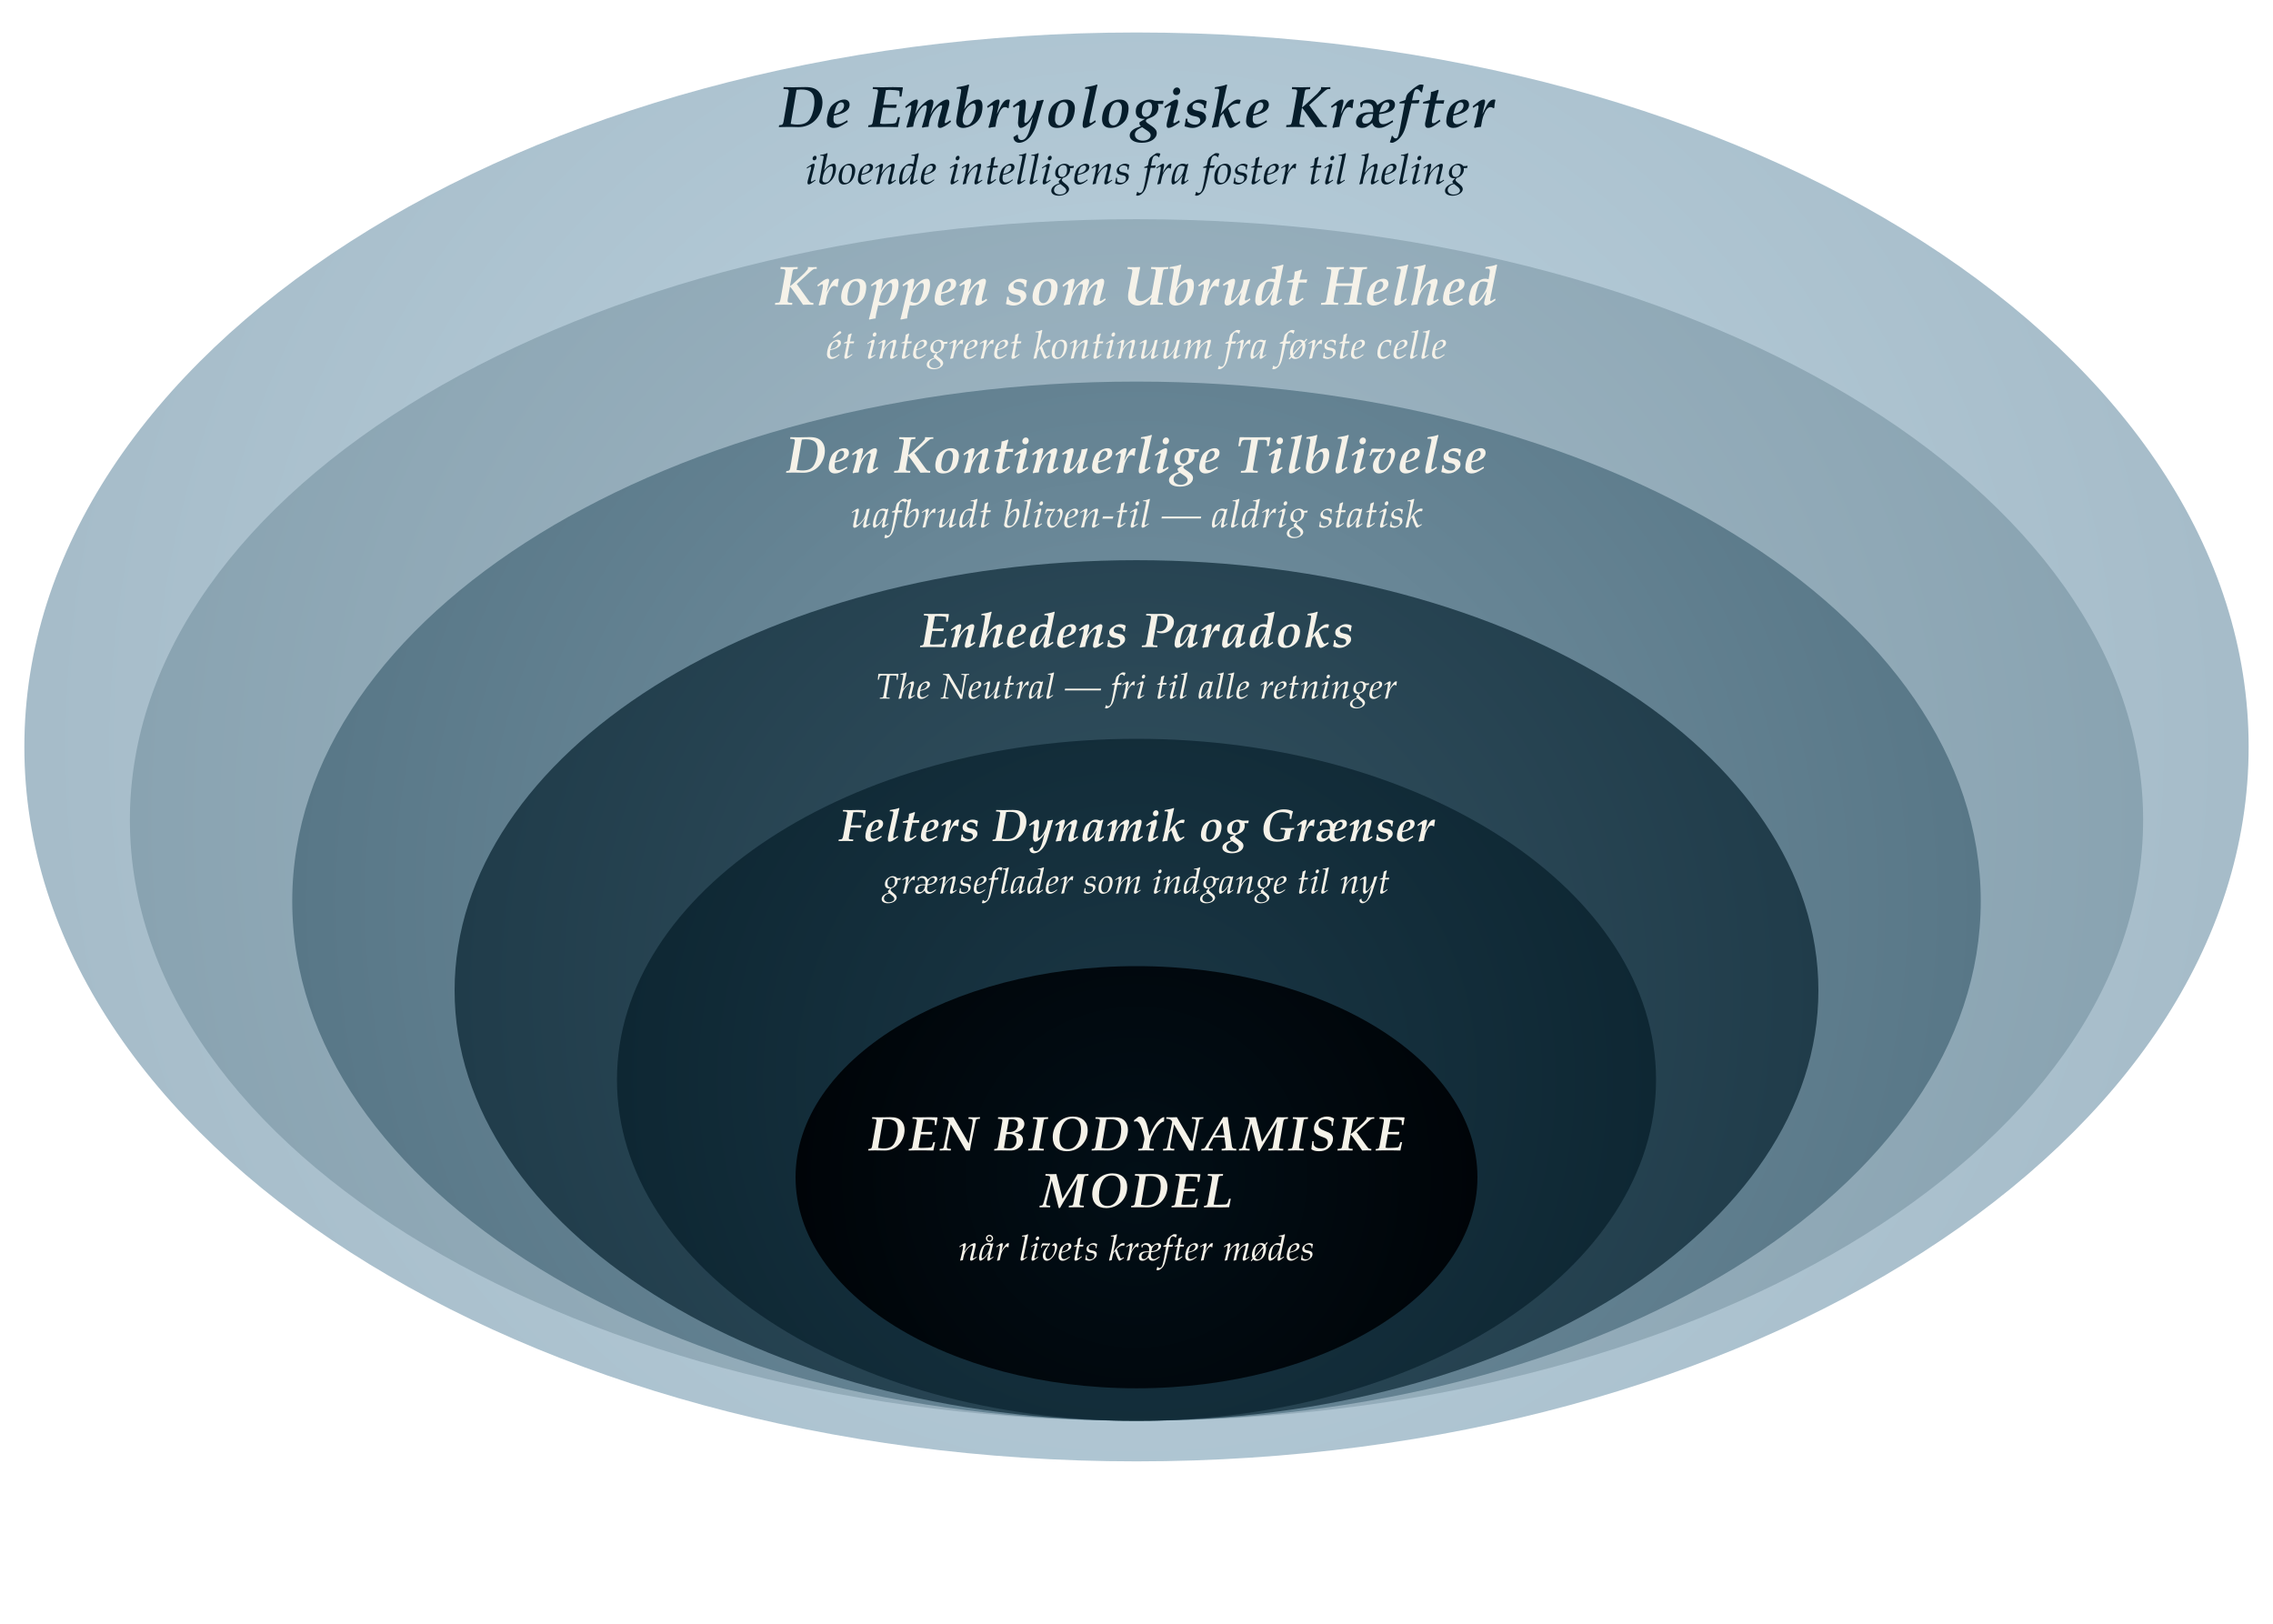
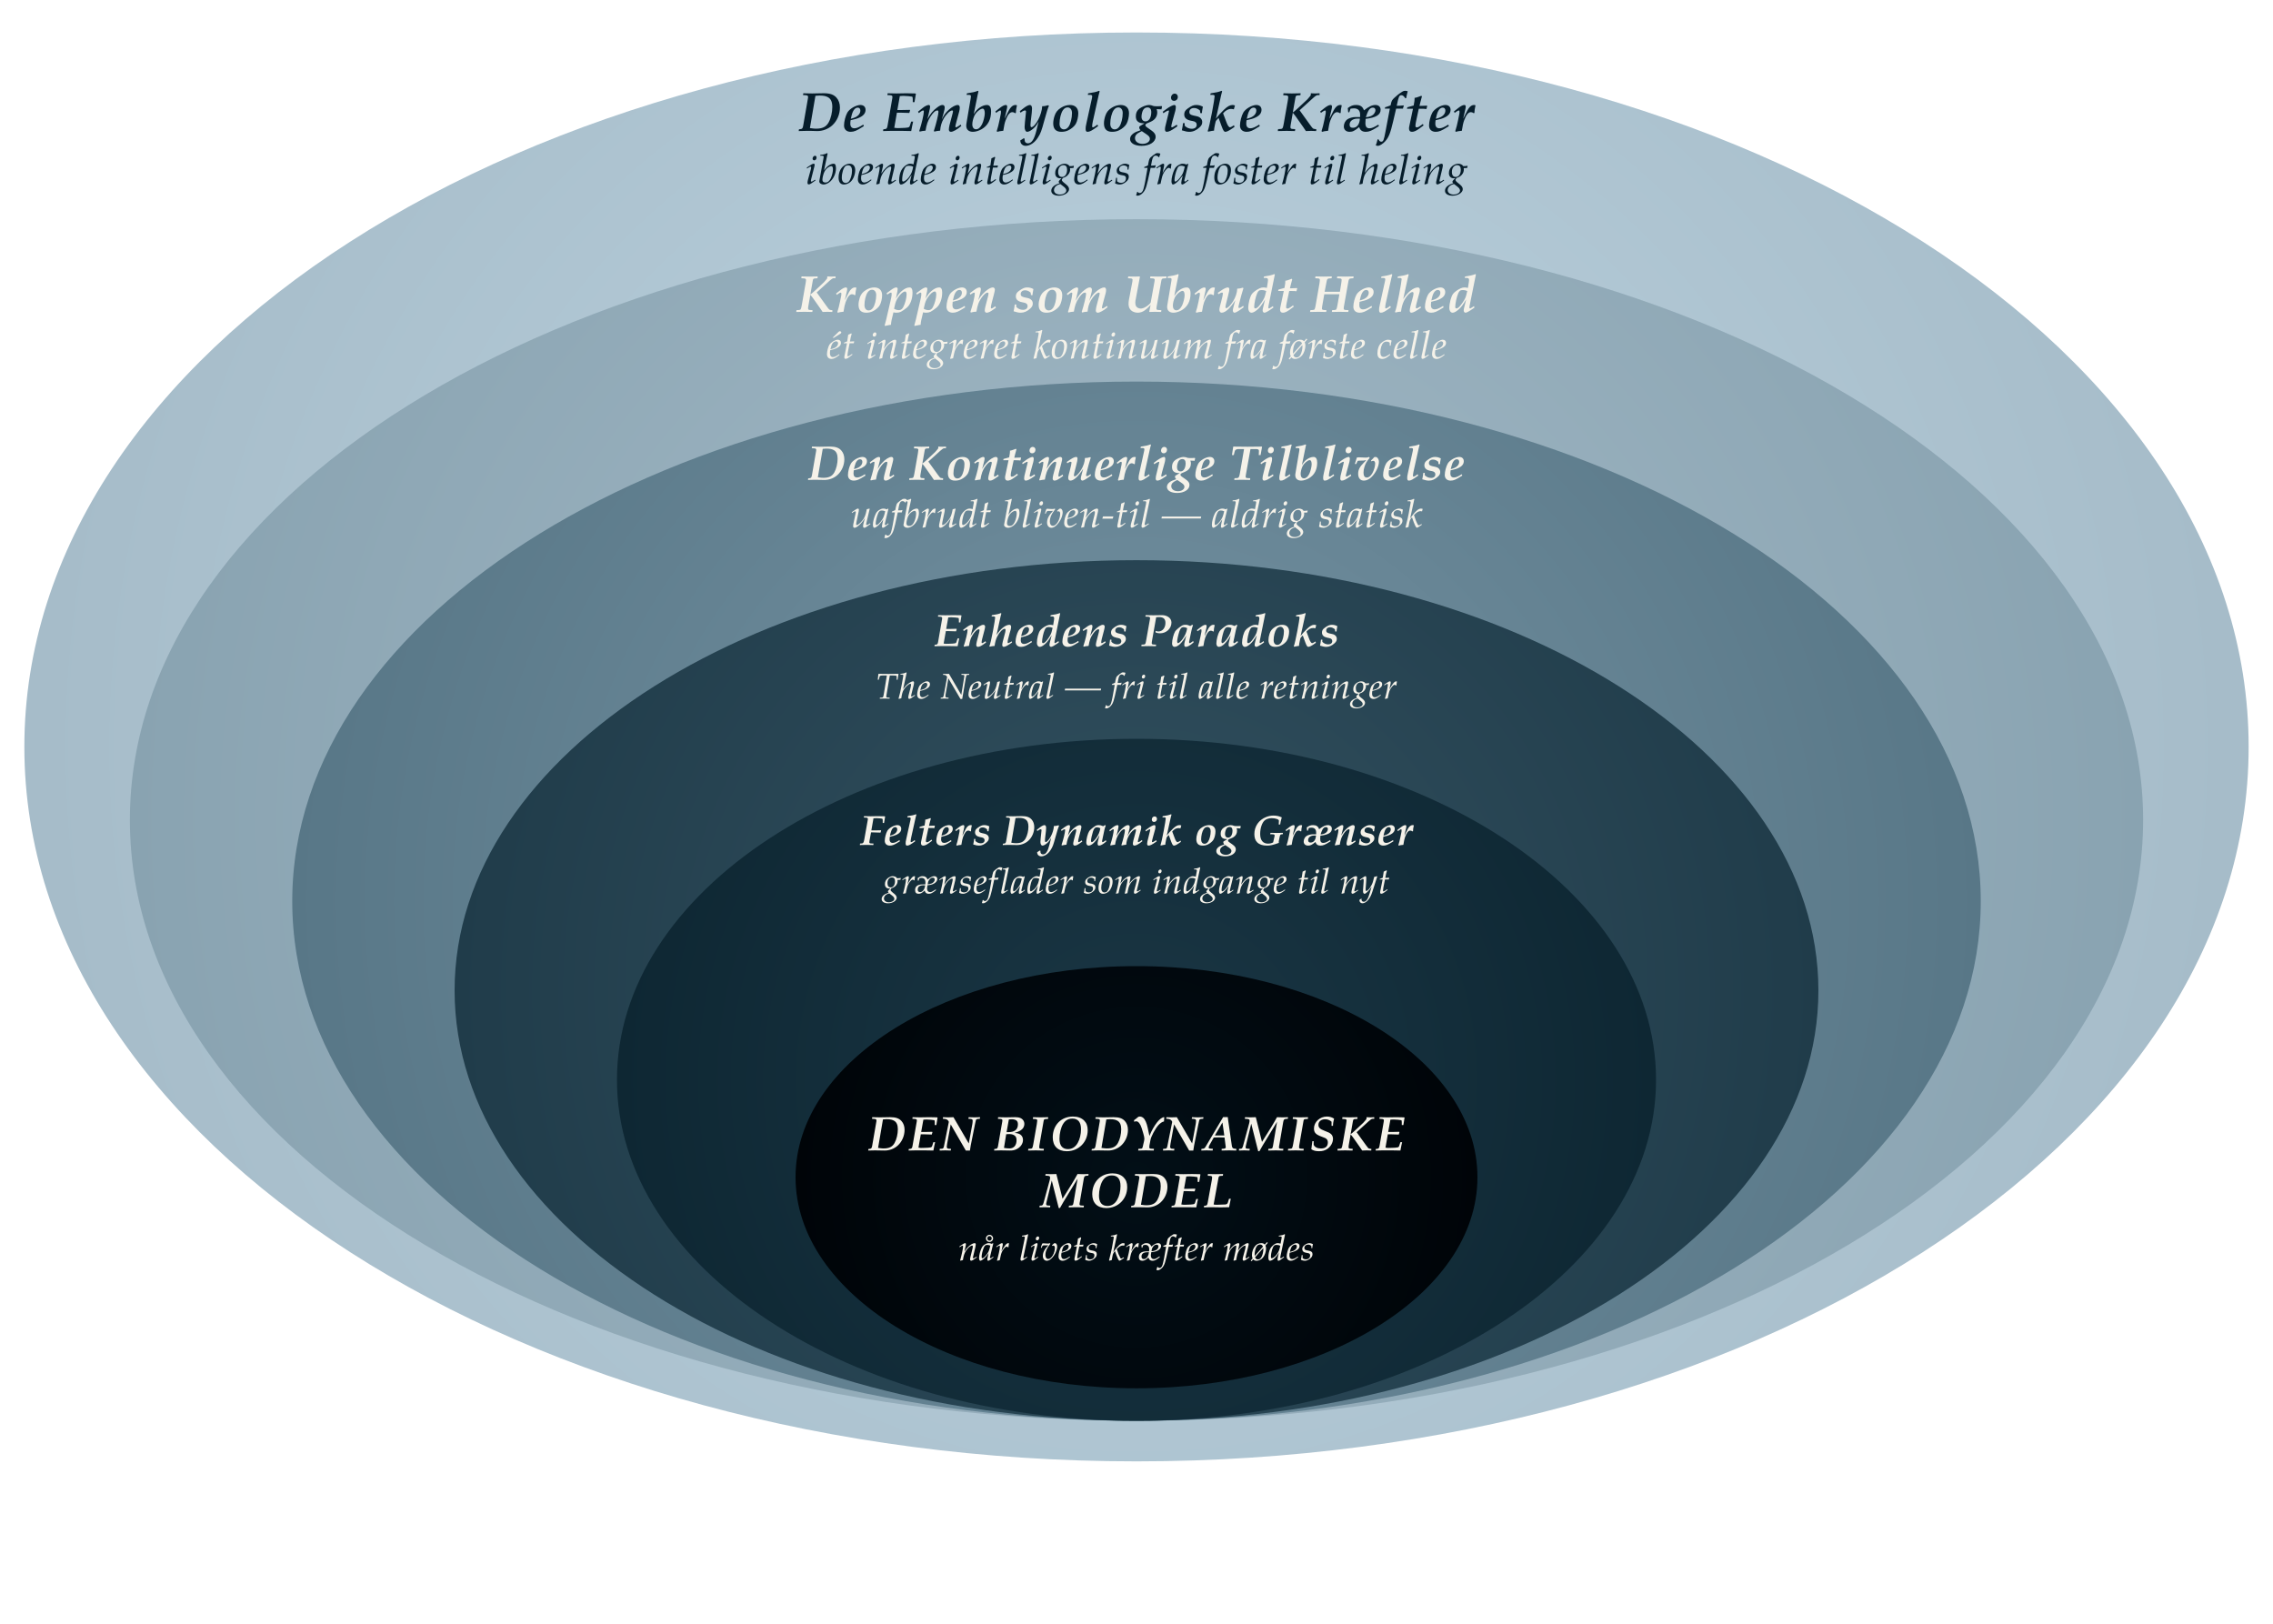
<svg xmlns="http://www.w3.org/2000/svg" viewBox="0 0 1400 1000" style="font-family: 'TeX Gyre Pagella', Palatino, serif;">
  <defs>
    <radialGradient id="e0" cx="700" cy="460" r="700" gradientUnits="userSpaceOnUse">
      <stop offset="0%" stop-color="#BED5E2" />
      <stop offset="100%" stop-color="#A5BBC8" />
    </radialGradient>
    <radialGradient id="e1" cx="700" cy="505" r="620" gradientUnits="userSpaceOnUse">
      <stop offset="0%" stop-color="#A5BBC8" />
      <stop offset="100%" stop-color="#89A3B1" />
    </radialGradient>
    <radialGradient id="e2" cx="700" cy="555" r="520" gradientUnits="userSpaceOnUse">
      <stop offset="0%" stop-color="#7794A4" />
      <stop offset="100%" stop-color="#587787" />
    </radialGradient>
    <radialGradient id="e3" cx="700" cy="610" r="420" gradientUnits="userSpaceOnUse">
      <stop offset="0%" stop-color="#345261" />
      <stop offset="100%" stop-color="#203C4A" />
    </radialGradient>
    <radialGradient id="e4" cx="700" cy="665" r="320" gradientUnits="userSpaceOnUse">
      <stop offset="0%" stop-color="#1B3745" />
      <stop offset="100%" stop-color="#0E2733" />
    </radialGradient>
    <radialGradient id="e6" cx="700" cy="725" r="210" gradientUnits="userSpaceOnUse">
      <stop offset="0%" stop-color="#020F17" />
      <stop offset="100%" stop-color="#000408" />
    </radialGradient>
  </defs>
  <ellipse cx="700" cy="460" rx="685" ry="440" fill="url(#e0)" />
  <ellipse cx="700" cy="505" rx="620" ry="370" fill="url(#e1)" />
  <ellipse cx="700" cy="555" rx="520" ry="320" fill="url(#e2)" />
  <ellipse cx="700" cy="610" rx="420" ry="265" fill="url(#e3)" />
  <ellipse cx="700" cy="665" rx="320" ry="210" fill="url(#e4)" />
  <ellipse cx="700" cy="725" rx="210" ry="130" fill="url(#e6)" />
  <g text-anchor="middle" dominant-baseline="middle" font-style="italic" letter-spacing="0.015em">
-     <g fill="#061D2B" font-weight="700" font-size="36">
-       <text x="700" y="68">De Embryologiske Kræfter</text>
+     <g fill="#061D2B" font-weight="700" font-size="34">
+       <text x="700" y="71">De Embryologiske Kræfter</text>
    </g>
    <g fill="#061D2B" font-weight="500" font-size="26">
      <text x="700" y="106">iboende intelligens fra foster til heling</text>
    </g>
-     <g fill="#F5F2E9" font-weight="700" font-size="34">
-       <text x="700" y="178">Kroppen som Ubrudt Helhed</text>
+     <g fill="#F5F2E9" font-weight="700" font-size="32">
+       <text x="700" y="183">Kroppen som Ubrudt Helhed</text>
    </g>
    <g fill="#F5F2E9" font-weight="500" font-size="24">
      <text x="700" y="214">ét integreret kontinuum fra første celle</text>
    </g>
-     <g fill="#F5F2E9" font-weight="700" font-size="32">
-       <text x="700" y="282">Den Kontinuerlige Tilblivelse</text>
+     <g fill="#F5F2E9" font-weight="700" font-size="30">
+       <text x="700" y="287">Den Kontinuerlige Tilblivelse</text>
    </g>
    <g fill="#F5F2E9" font-weight="500" font-size="24">
      <text x="700" y="318">uafbrudt bliven-til — aldrig statisk</text>
    </g>
-     <g fill="#F5F2E9" font-weight="700" font-size="30">
+     <g fill="#F5F2E9" font-weight="700" font-size="28">
      <text x="700" y="390">Enhedens Paradoks</text>
    </g>
    <g fill="#F5F2E9" font-weight="500" font-size="22">
      <text x="700" y="424">The Neutral — fri til alle retninger</text>
    </g>
-     <g fill="#F5F2E9" font-weight="700" font-size="28">
-       <text x="700" y="510">Felters Dynamik og Grænser</text>
+     <g fill="#F5F2E9" font-weight="700" font-size="26">
+       <text x="700" y="513">Felters Dynamik og Grænser</text>
    </g>
    <g fill="#F5F2E9" font-weight="500" font-size="22">
      <text x="700" y="544">grænseflader som indgange til nyt</text>
    </g>
    <g fill="#F5F2E9" font-weight="700" font-size="30" letter-spacing="0.04em">
      <text x="700" y="700">DEN BIODYNAMISKE</text>
      <text x="700" y="735">MODEL</text>
    </g>
    <g fill="#F5F2E9" font-weight="500" font-size="22">
      <text x="700" y="770">når livets kræfter mødes</text>
    </g>
  </g>
</svg>
